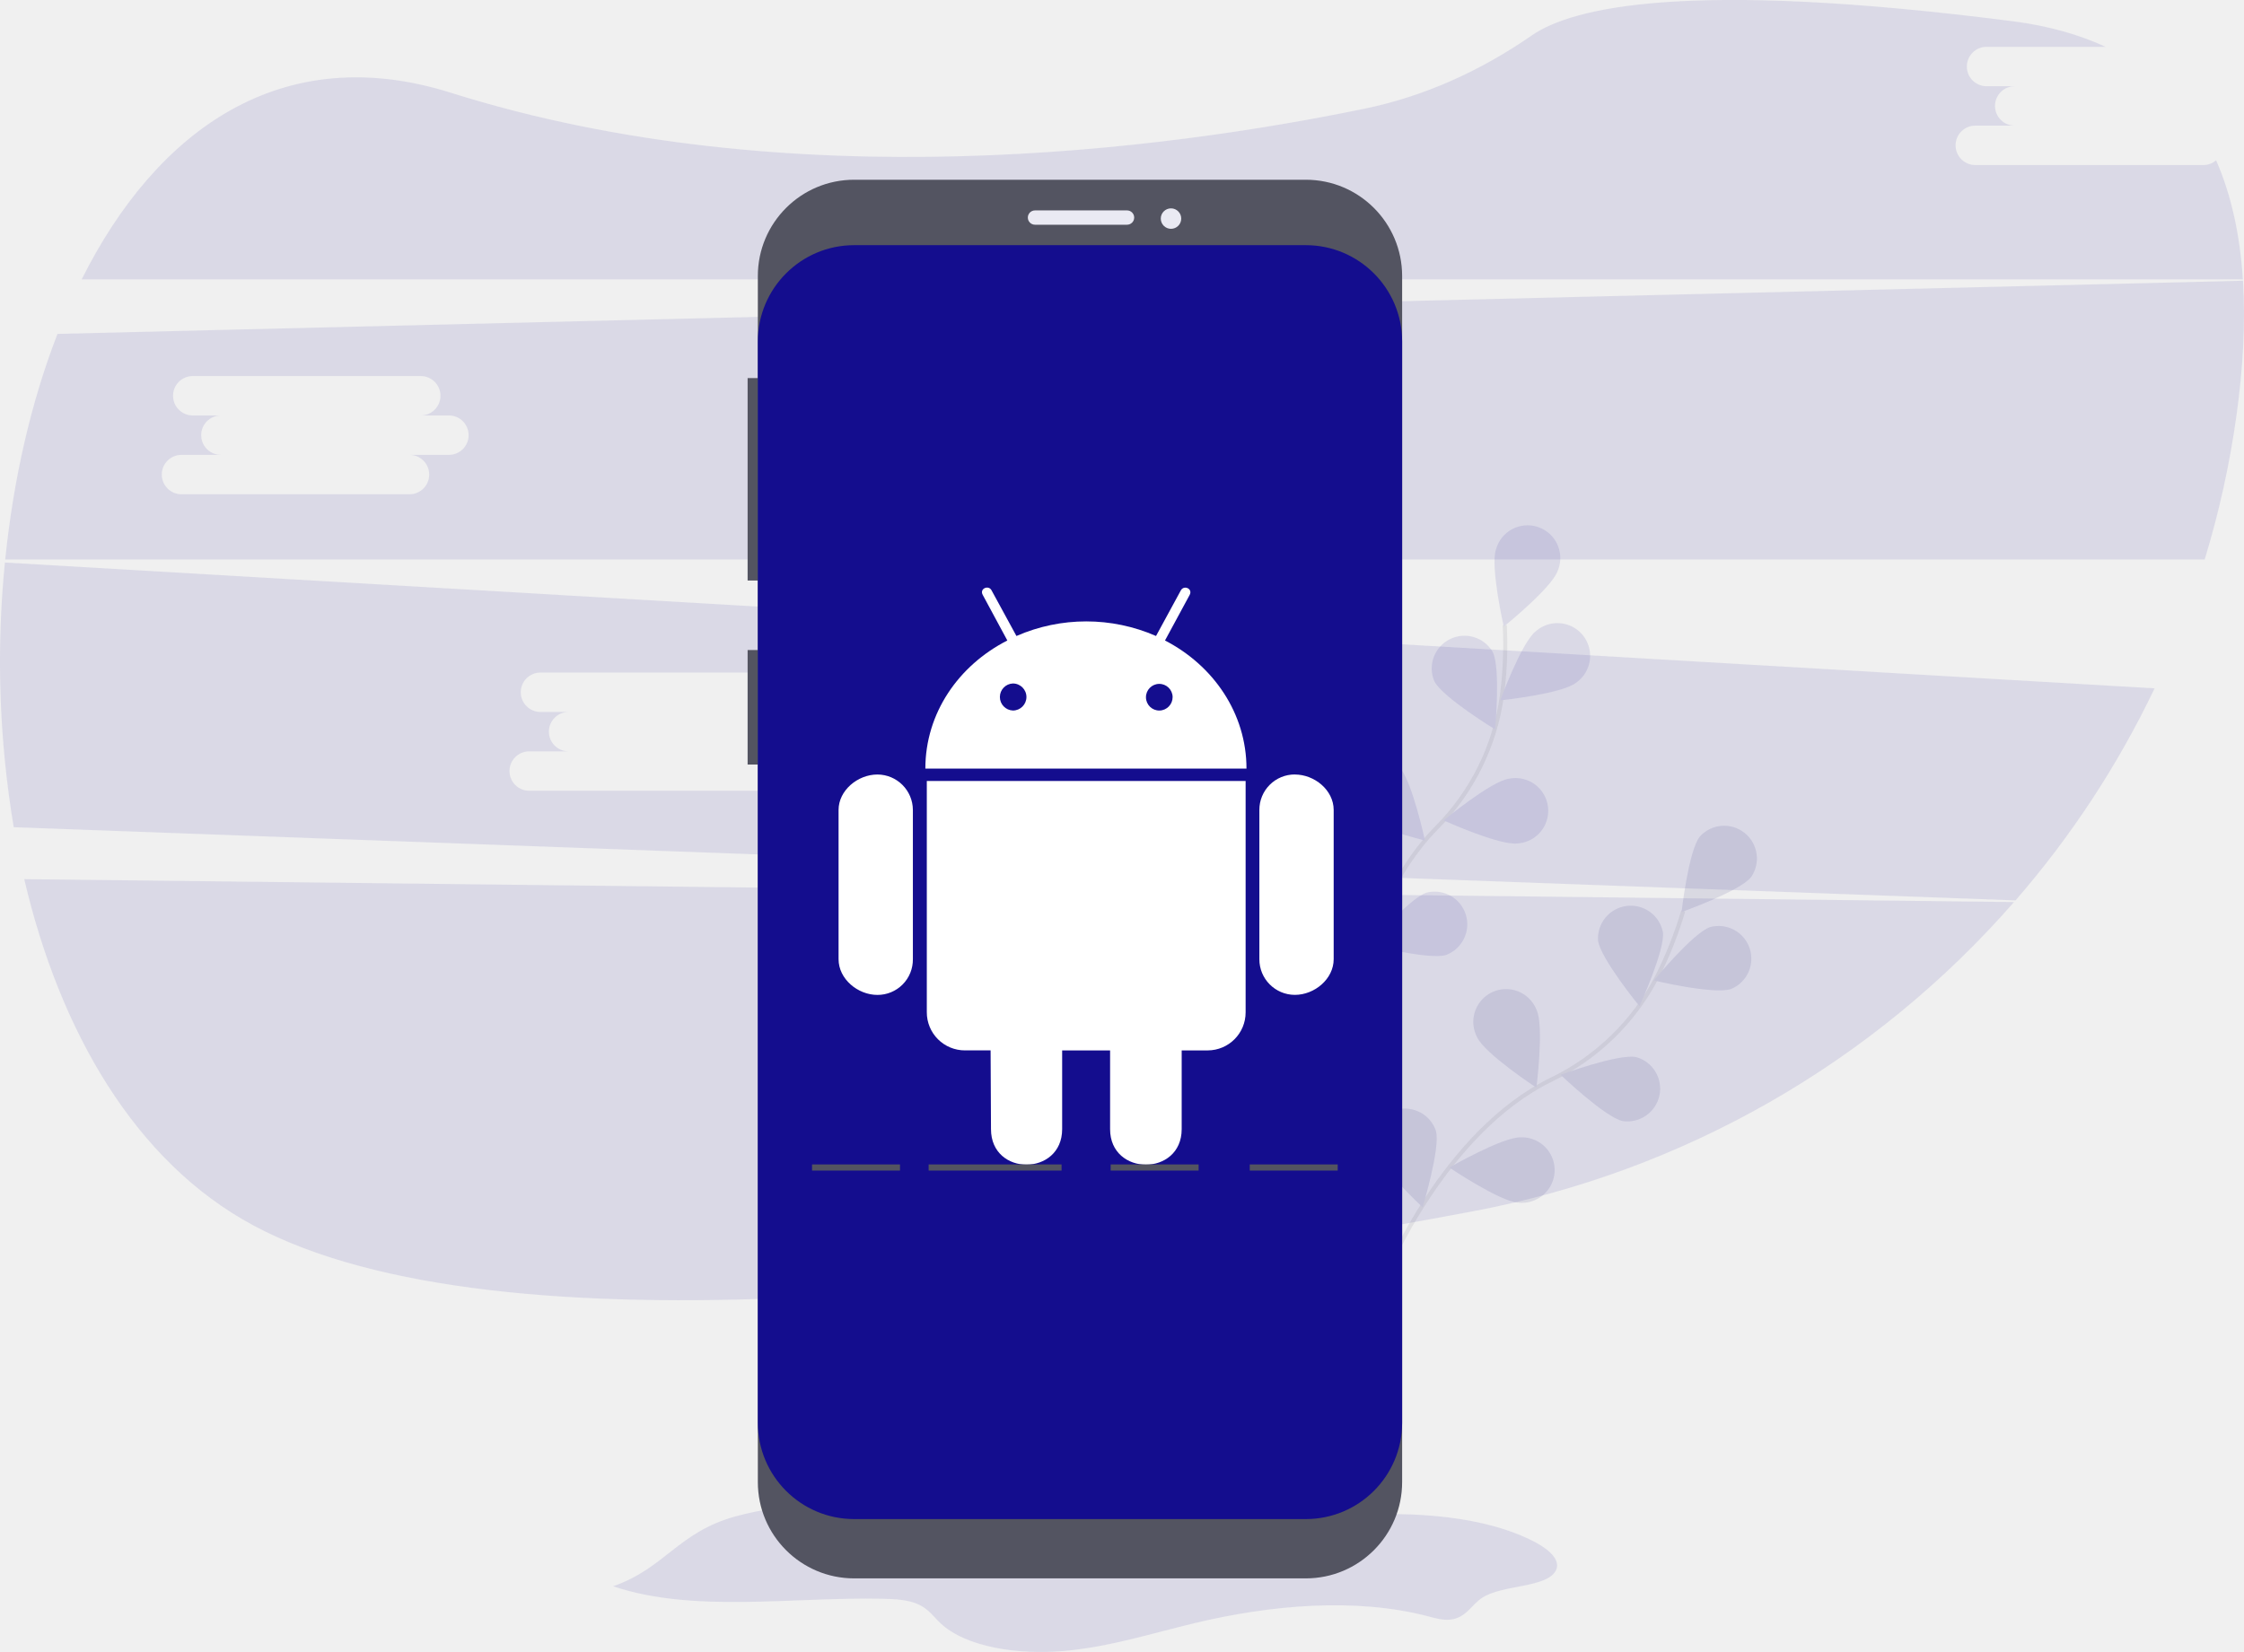
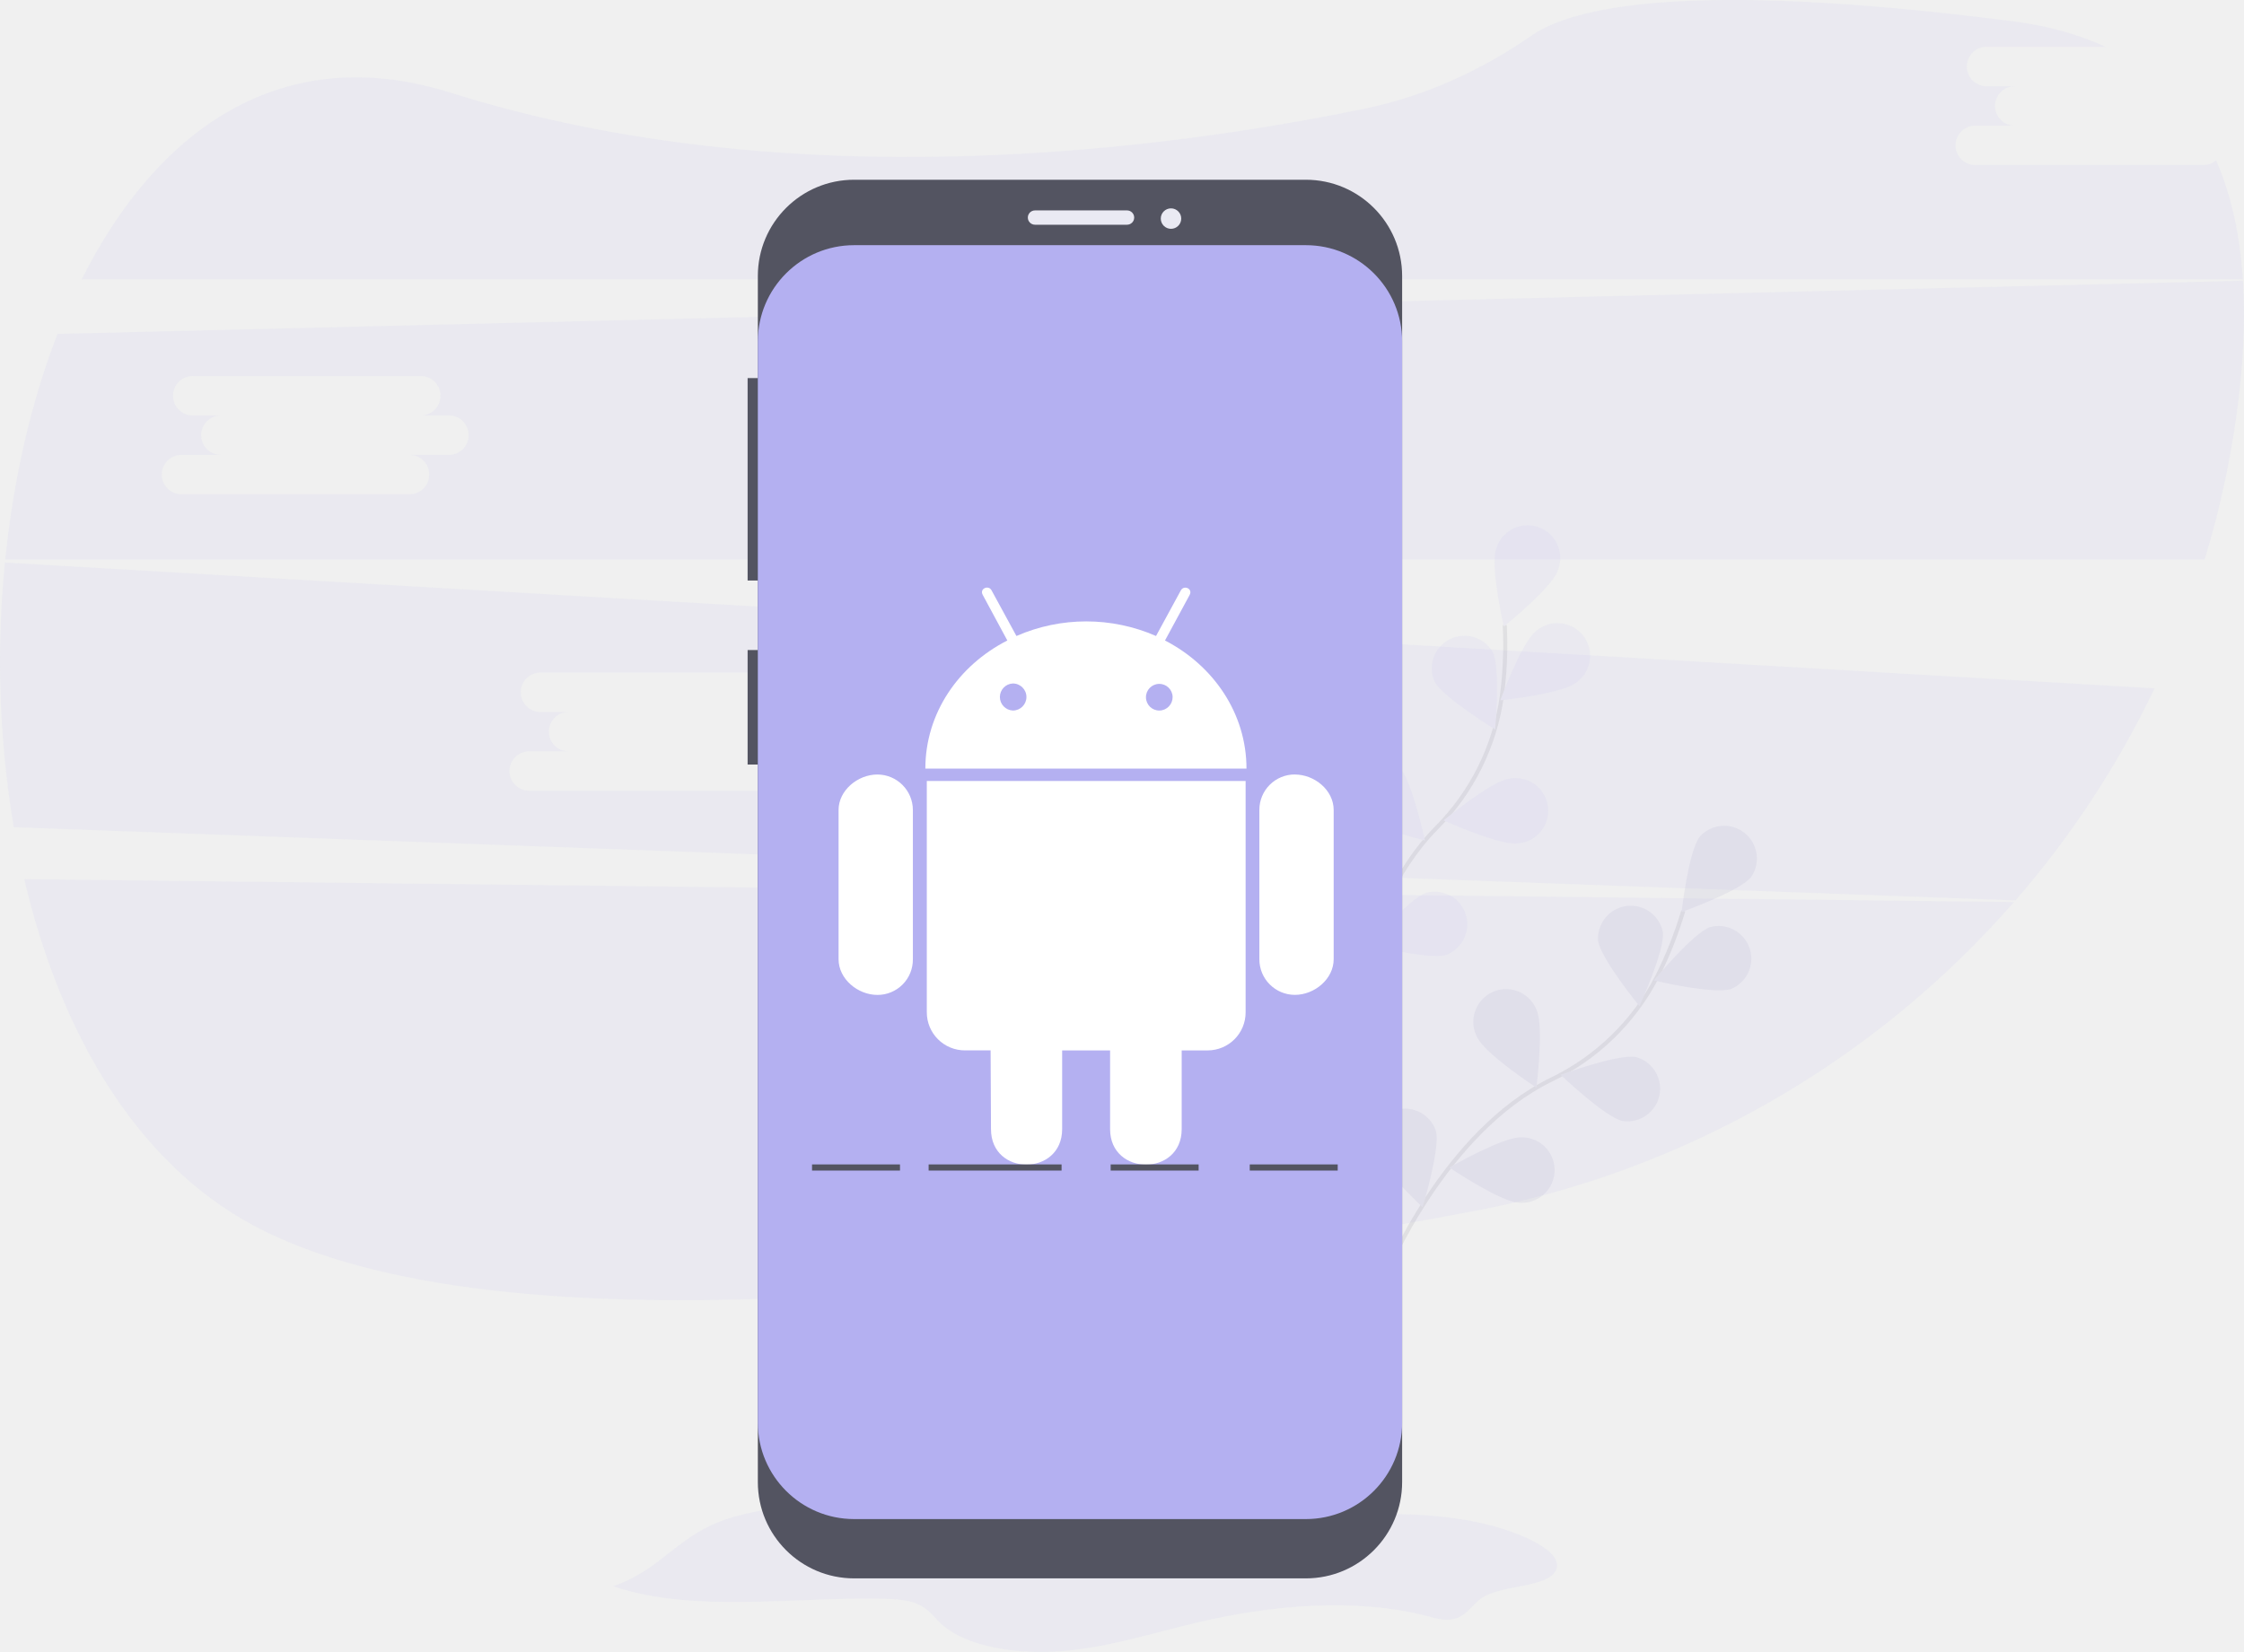
<svg xmlns="http://www.w3.org/2000/svg" data-name="Layer 1" width="1097.1" height="807.9" viewBox="0 0 1097.1 807.9">
-   <path d="M63.3,476c17.36,74.2,54.11,138.34,112.19,169.43,120.7,64.61,392.91,31.29,596.07-7a465.21,465.21,0,0,0,264.54-151.23Z" transform="translate(-51.45 -46.05)" fill="#140d8e" opacity="0.1" />
-   <path d="M1128.65,126.76H1017.18a9.63,9.63,0,1,1,0-19.27h19.27a9.63,9.63,0,0,1,0-19.27h-13.76a9.63,9.63,0,0,1,0-19.27h58.18c-12.91-6-28-10.27-45.38-12.51-158.64-20.38-215.28-6.9-235.26,7-24.65,17.1-52.15,29.68-81.54,35.74-97.88,20.19-280.93,44.49-446.84-7.78-82.46-26-143.75,17.92-180.48,91.28H1148c-1.38-21.32-5.51-41-13.09-58.24A9.58,9.58,0,0,1,1128.65,126.76Z" transform="translate(-51.45 -46.05)" fill="#140d8e" opacity="0.1" />
-   <path d="M53.84,321.15A491.06,491.06,0,0,0,58.16,450.6l978.68,35.79a460,460,0,0,0,68-103.7ZM440.92,413.5H421.65a9.63,9.63,0,1,1,0,19.27H310.18a9.63,9.63,0,1,1,0-19.27h19.27a9.63,9.63,0,0,1,0-19.27H315.69a9.63,9.63,0,0,1,0-19.27H427.16a9.63,9.63,0,1,1,0,19.27h13.76a9.63,9.63,0,0,1,0,19.27Z" transform="translate(-51.45 -46.05)" fill="#140d8e" opacity="0.1" />
-   <path d="M1148.05,183.34l-1068.49,26C66.57,242.74,58,280.51,54,319.67H1129.33a456.46,456.46,0,0,0,15.53-70.33C1148.06,226.32,1149.34,204.07,1148.05,183.34ZM270.92,268.5H251.65a9.63,9.63,0,1,1,0,19.27H140.18a9.63,9.63,0,1,1,0-19.27h19.27a9.63,9.63,0,0,1,0-19.27H145.69a9.63,9.63,0,0,1,0-19.27H257.16a9.63,9.63,0,1,1,0,19.27h13.76a9.63,9.63,0,0,1,0,19.27Z" transform="translate(-51.45 -46.05)" fill="#140d8e" opacity="0.1" />
+   <path d="M63.3,476c17.36,74.2,54.11,138.34,112.19,169.43,120.7,64.61,392.91,31.29,596.07-7a465.21,465.21,0,0,0,264.54-151.23Z" transform="translate(-51.45 -46.05)" fill="#b4b0f1" opacity="0.1" />
+   <path d="M1128.65,126.76H1017.18a9.63,9.63,0,1,1,0-19.27h19.27a9.63,9.63,0,0,1,0-19.27h-13.76a9.63,9.63,0,0,1,0-19.27h58.18c-12.91-6-28-10.27-45.38-12.51-158.64-20.38-215.28-6.9-235.26,7-24.65,17.1-52.15,29.68-81.54,35.74-97.88,20.19-280.93,44.49-446.84-7.78-82.46-26-143.75,17.92-180.48,91.28H1148c-1.38-21.32-5.51-41-13.09-58.24A9.58,9.58,0,0,1,1128.65,126.76Z" transform="translate(-51.45 -46.05)" fill="#b4b0f1" opacity="0.1" />
+   <path d="M53.84,321.15A491.06,491.06,0,0,0,58.16,450.6l978.68,35.79a460,460,0,0,0,68-103.7ZM440.92,413.5H421.65a9.63,9.63,0,1,1,0,19.27H310.18a9.63,9.63,0,1,1,0-19.27h19.27a9.63,9.63,0,0,1,0-19.27H315.69a9.63,9.63,0,0,1,0-19.27H427.16a9.63,9.63,0,1,1,0,19.27h13.76a9.63,9.63,0,0,1,0,19.27Z" transform="translate(-51.45 -46.05)" fill="#b4b0f1" opacity="0.1" />
+   <path d="M1148.05,183.34l-1068.49,26C66.57,242.74,58,280.51,54,319.67H1129.33a456.46,456.46,0,0,0,15.53-70.33C1148.06,226.32,1149.34,204.07,1148.05,183.34ZM270.92,268.5H251.65a9.63,9.63,0,1,1,0,19.27H140.18a9.63,9.63,0,1,1,0-19.27h19.27a9.63,9.63,0,0,1,0-19.27H145.69a9.63,9.63,0,0,1,0-19.27H257.16a9.63,9.63,0,1,1,0,19.27h13.76a9.63,9.63,0,0,1,0,19.27Z" transform="translate(-51.45 -46.05)" fill="#b4b0f1" opacity="0.1" />
  <g opacity="0.1">
    <path d="M729,669.33s28.2-69.5,80.86-95.28A113.65,113.65,0,0,0,861.47,524,191.13,191.13,0,0,0,874.4,491.5" transform="translate(-51.45 -46.05)" fill="none" stroke="#535461" stroke-miterlimit="10" stroke-width="2" />
-     <path d="M907.49,475.05c-5.49,6.9-33.9,17-33.9,17s3.42-30,8.91-36.85a16,16,0,0,1,25,19.88Z" transform="translate(-51.45 -46.05)" fill="#140d8e" />
-     <path d="M897.74,529.71c-8.36,2.81-37.68-4.18-37.68-4.18s19.15-23.28,27.51-26.09a16,16,0,0,1,10.17,30.27Z" transform="translate(-51.45 -46.05)" fill="#140d8e" />
-     <path d="M844.88,594.31c-8.63-1.79-30.42-22.63-30.42-22.63s28.28-10.43,36.92-8.64a16,16,0,0,1-6.5,31.26Z" transform="translate(-51.45 -46.05)" fill="#140d8e" />
-     <path d="M793.88,634.19c-8.81-.31-33.81-17.16-33.81-17.16S786.19,602,795,602.28a16,16,0,1,1-1.12,31.91Z" transform="translate(-51.45 -46.05)" fill="#140d8e" />
-     <path d="M832.76,506c1.13,8.75,20.22,32.07,20.22,32.07s12.57-27.4,11.45-36.15A16,16,0,0,0,832.76,506Z" transform="translate(-51.45 -46.05)" fill="#140d8e" />
-     <path d="M773.7,553.39c3.69,8,28.89,24.55,28.89,24.55s3.8-29.91.11-37.91a16,16,0,1,0-29,13.37Z" transform="translate(-51.45 -46.05)" fill="#140d8e" />
-     <path d="M722.62,607.33c2.28,8.52,24.33,29.08,24.33,29.08s8.8-28.83,6.51-37.35a16,16,0,0,0-30.84,8.27Z" transform="translate(-51.45 -46.05)" fill="#140d8e" />
+     <path d="M907.49,475.05c-5.49,6.9-33.9,17-33.9,17s3.42-30,8.91-36.85a16,16,0,0,1,25,19.88Z" transform="translate(-51.45 -46.05)" fill="#b4b0f1" />
+     <path d="M897.74,529.71c-8.36,2.81-37.68-4.18-37.68-4.18s19.15-23.28,27.51-26.09a16,16,0,0,1,10.17,30.27Z" transform="translate(-51.45 -46.05)" fill="#b4b0f1" />
+     <path d="M844.88,594.31c-8.63-1.79-30.42-22.63-30.42-22.63s28.28-10.43,36.92-8.64a16,16,0,0,1-6.5,31.26Z" transform="translate(-51.45 -46.05)" fill="#b4b0f1" />
+     <path d="M793.88,634.19c-8.81-.31-33.81-17.16-33.81-17.16S786.19,602,795,602.28a16,16,0,1,1-1.12,31.91Z" transform="translate(-51.45 -46.05)" fill="#b4b0f1" />
+     <path d="M832.76,506c1.13,8.75,20.22,32.07,20.22,32.07s12.57-27.4,11.45-36.15A16,16,0,0,0,832.76,506Z" transform="translate(-51.45 -46.05)" fill="#b4b0f1" />
+     <path d="M773.7,553.39c3.69,8,28.89,24.55,28.89,24.55s3.8-29.91.11-37.91a16,16,0,1,0-29,13.37Z" transform="translate(-51.45 -46.05)" fill="#b4b0f1" />
+     <path d="M722.62,607.33c2.28,8.52,24.33,29.08,24.33,29.08s8.8-28.83,6.51-37.35a16,16,0,0,0-30.84,8.27Z" transform="translate(-51.45 -46.05)" fill="#b4b0f1" />
    <path d="M907.49,475.05c-5.49,6.9-33.9,17-33.9,17s3.42-30,8.91-36.85a16,16,0,0,1,25,19.88Z" transform="translate(-51.45 -46.05)" opacity="0.25" />
    <path d="M897.74,529.71c-8.36,2.81-37.68-4.18-37.68-4.18s19.15-23.28,27.51-26.09a16,16,0,0,1,10.17,30.27Z" transform="translate(-51.45 -46.05)" opacity="0.25" />
    <path d="M844.88,594.31c-8.63-1.79-30.42-22.63-30.42-22.63s28.28-10.43,36.92-8.64a16,16,0,0,1-6.5,31.26Z" transform="translate(-51.45 -46.05)" opacity="0.25" />
    <path d="M793.88,634.19c-8.81-.31-33.81-17.16-33.81-17.16S786.19,602,795,602.28a16,16,0,1,1-1.12,31.91Z" transform="translate(-51.45 -46.05)" opacity="0.25" />
    <path d="M832.76,506c1.13,8.75,20.22,32.07,20.22,32.07s12.57-27.4,11.45-36.15A16,16,0,0,0,832.76,506Z" transform="translate(-51.45 -46.05)" opacity="0.25" />
    <path d="M773.7,553.39c3.69,8,28.89,24.55,28.89,24.55s3.8-29.91.11-37.91a16,16,0,1,0-29,13.37Z" transform="translate(-51.45 -46.05)" opacity="0.25" />
    <path d="M722.62,607.33c2.28,8.52,24.33,29.08,24.33,29.08s8.8-28.83,6.51-37.35a16,16,0,0,0-30.84,8.27Z" transform="translate(-51.45 -46.05)" opacity="0.25" />
  </g>
  <g opacity="0.1">
    <path d="M709,567.71s3.56-74.92,44.69-116.71a113.65,113.65,0,0,0,32-64.35,191.13,191.13,0,0,0,1.43-34.92" transform="translate(-51.45 -46.05)" fill="none" stroke="#535461" stroke-miterlimit="10" stroke-width="2" />
-     <path d="M813,325.24c-2.89,8.33-26.35,27.26-26.35,27.26s-6.7-29.39-3.81-37.72A16,16,0,1,1,813,325.24Z" transform="translate(-51.45 -46.05)" fill="#140d8e" />
-     <path d="M821.88,380c-7,5.42-36.94,8.56-36.94,8.56s10.35-28.32,17.3-33.74A16,16,0,1,1,821.88,380Z" transform="translate(-51.45 -46.05)" fill="#140d8e" />
-     <path d="M793.43,458.52c-8.74,1.17-36.2-11.26-36.2-11.26s23.23-19.22,32-20.39a16,16,0,1,1,4.24,31.65Z" transform="translate(-51.45 -46.05)" fill="#140d8e" />
-     <path d="M758.54,513.05c-8.42,2.63-37.59-5-37.59-5s19.64-22.87,28.06-25.5a16,16,0,0,1,9.53,30.48Z" transform="translate(-51.45 -46.05)" fill="#140d8e" />
-     <path d="M752.71,379.22c4,7.88,29.72,23.55,29.72,23.55s2.77-30-1.19-37.9a16,16,0,0,0-28.53,14.35Z" transform="translate(-51.45 -46.05)" fill="#140d8e" />
-     <path d="M712.71,443.52c6.14,6.33,35.4,13.58,35.4,13.58s-6.33-29.47-12.47-35.8a16,16,0,0,0-22.93,22.23Z" transform="translate(-51.45 -46.05)" fill="#140d8e" />
-     <path d="M682.41,511.34c5,7.28,32.6,19.37,32.6,19.37s-1.26-30.12-6.24-37.4a16,16,0,0,0-26.35,18Z" transform="translate(-51.45 -46.05)" fill="#140d8e" />
+     <path d="M813,325.24c-2.89,8.33-26.35,27.26-26.35,27.26s-6.7-29.39-3.81-37.72A16,16,0,1,1,813,325.24Z" transform="translate(-51.45 -46.05)" fill="#b4b0f1" />
+     <path d="M821.88,380c-7,5.42-36.94,8.56-36.94,8.56s10.35-28.32,17.3-33.74A16,16,0,1,1,821.88,380Z" transform="translate(-51.45 -46.05)" fill="#b4b0f1" />
+     <path d="M793.43,458.52c-8.74,1.17-36.2-11.26-36.2-11.26s23.23-19.22,32-20.39a16,16,0,1,1,4.24,31.65Z" transform="translate(-51.45 -46.05)" fill="#b4b0f1" />
+     <path d="M758.54,513.05c-8.42,2.63-37.59-5-37.59-5s19.64-22.87,28.06-25.5a16,16,0,0,1,9.53,30.48Z" transform="translate(-51.45 -46.05)" fill="#b4b0f1" />
+     <path d="M752.71,379.22c4,7.88,29.72,23.55,29.72,23.55s2.77-30-1.19-37.9a16,16,0,0,0-28.53,14.35Z" transform="translate(-51.45 -46.05)" fill="#b4b0f1" />
+     <path d="M712.71,443.52c6.14,6.33,35.4,13.58,35.4,13.58s-6.33-29.47-12.47-35.8a16,16,0,0,0-22.93,22.23Z" transform="translate(-51.45 -46.05)" fill="#b4b0f1" />
+     <path d="M682.41,511.34c5,7.28,32.6,19.37,32.6,19.37s-1.26-30.12-6.24-37.4a16,16,0,0,0-26.35,18Z" transform="translate(-51.45 -46.05)" fill="#b4b0f1" />
  </g>
-   <path d="M351.19,821.81c39.32,13.22,87.29,5.18,131.9,6.11,6.11.13,12.57.51,17.47,2.79s7.31,6,10.67,9.15c12.5,11.79,38.11,15.58,60.5,13.58s42.92-8.62,64-13.66c36.52-8.72,78.27-12.68,114.29-3.18,3.31.87,6.79,1.87,10.33,1.53,7.9-.78,10.25-7.1,15.77-10.71,10-6.52,31.63-4.75,36-13.34,2.57-5-3.34-10.2-9.77-13.64-24.62-13.16-59.84-15.33-92.06-13.3s-63.9,7.63-96.29,7.65c-40.35,0-79.34-8.59-119.3-12.11-27.68-2.44-57.89-2.14-83.84,5C382.81,795.5,376.61,812.94,351.19,821.81Z" transform="translate(-51.45 -46.05)" fill="#140d8e" opacity="0.1" />
+   <path d="M351.19,821.81c39.32,13.22,87.29,5.18,131.9,6.11,6.11.13,12.57.51,17.47,2.79s7.31,6,10.67,9.15c12.5,11.79,38.11,15.58,60.5,13.58s42.92-8.62,64-13.66c36.52-8.72,78.27-12.68,114.29-3.18,3.31.87,6.79,1.87,10.33,1.53,7.9-.78,10.25-7.1,15.77-10.71,10-6.52,31.63-4.75,36-13.34,2.57-5-3.34-10.2-9.77-13.64-24.62-13.16-59.84-15.33-92.06-13.3s-63.9,7.63-96.29,7.65c-40.35,0-79.34-8.59-119.3-12.11-27.68-2.44-57.89-2.14-83.84,5C382.81,795.5,376.61,812.94,351.19,821.81Z" transform="translate(-51.45 -46.05)" fill="#b4b0f1" opacity="0.1" />
  <rect x="365.51" y="184.9" width="7" height="99" fill="#535461" />
  <rect x="365.51" y="317.9" width="7" height="56" fill="#535461" />
  <rect x="370.51" y="87.9" width="315" height="684" rx="47.1" ry="47.1" fill="#535461" />
-   <rect x="370.51" y="119.9" width="315" height="623" rx="47.1" ry="47.1" fill="#140d8e" />
+   <rect x="370.51" y="119.9" width="315" height="623" rx="47.1" ry="47.1" fill="#b4b0f1" />
  <rect x="502.51" y="102.9" width="52" height="7" rx="3.5" ry="3.5" fill="#eaeaf3" />
  <circle cx="572.51" cy="106.9" r="5" fill="#eaeaf3" />
  <path d="M497.76,442.15v73a17.27,17.27,0,0,1-17.33,17.46c-9.64,0-19-7.81-19-17.46v-73c0-9.52,9.33-17.33,19-17.33A17.4,17.4,0,0,1,497.76,442.15Zm6.81,98.94a18.61,18.61,0,0,0,18.65,18.65h12.54l.19,38.51c0,23.25,34.79,23.07,34.79,0V559.75h23.44v38.51c0,23.13,35,23.19,35,0V559.75h12.73a18.59,18.59,0,0,0,18.53-18.65V428H504.57ZM660.86,421.92h-157c0-27,16.13-50.42,40.08-62.64l-12-22.25c-1.76-3.09,2.71-5,4.22-2.39l12.23,22.44a85.14,85.14,0,0,1,68.25,0l12.16-22.37c1.58-2.71,6-.69,4.22,2.39l-12,22.18C644.73,371.5,660.86,394.95,660.86,421.92Zm-107.58-35a6.62,6.62,0,0,0-6.62-6.62,6.62,6.62,0,0,0,0,13.23A6.62,6.62,0,0,0,553.28,386.94Zm71.47,0a6.52,6.52,0,1,0-6.43,6.62A6.58,6.58,0,0,0,624.75,386.94Zm59.74,37.88a17.28,17.28,0,0,0-17.33,17.33v73a17.39,17.39,0,0,0,17.33,17.46c9.71,0,19-7.81,19-17.46v-73C703.46,432.45,694.13,424.82,684.49,424.82Z" transform="translate(-51.45 -46.05)" fill="#fff" />
  <rect x="454.01" y="569.46" width="65" height="3" fill="#535461" />
  <rect x="543.01" y="569.46" width="43" height="3" fill="#535461" />
  <rect x="397.01" y="569.46" width="43" height="3" fill="#535461" />
  <rect x="611.01" y="569.46" width="43" height="3" fill="#535461" />
</svg>
